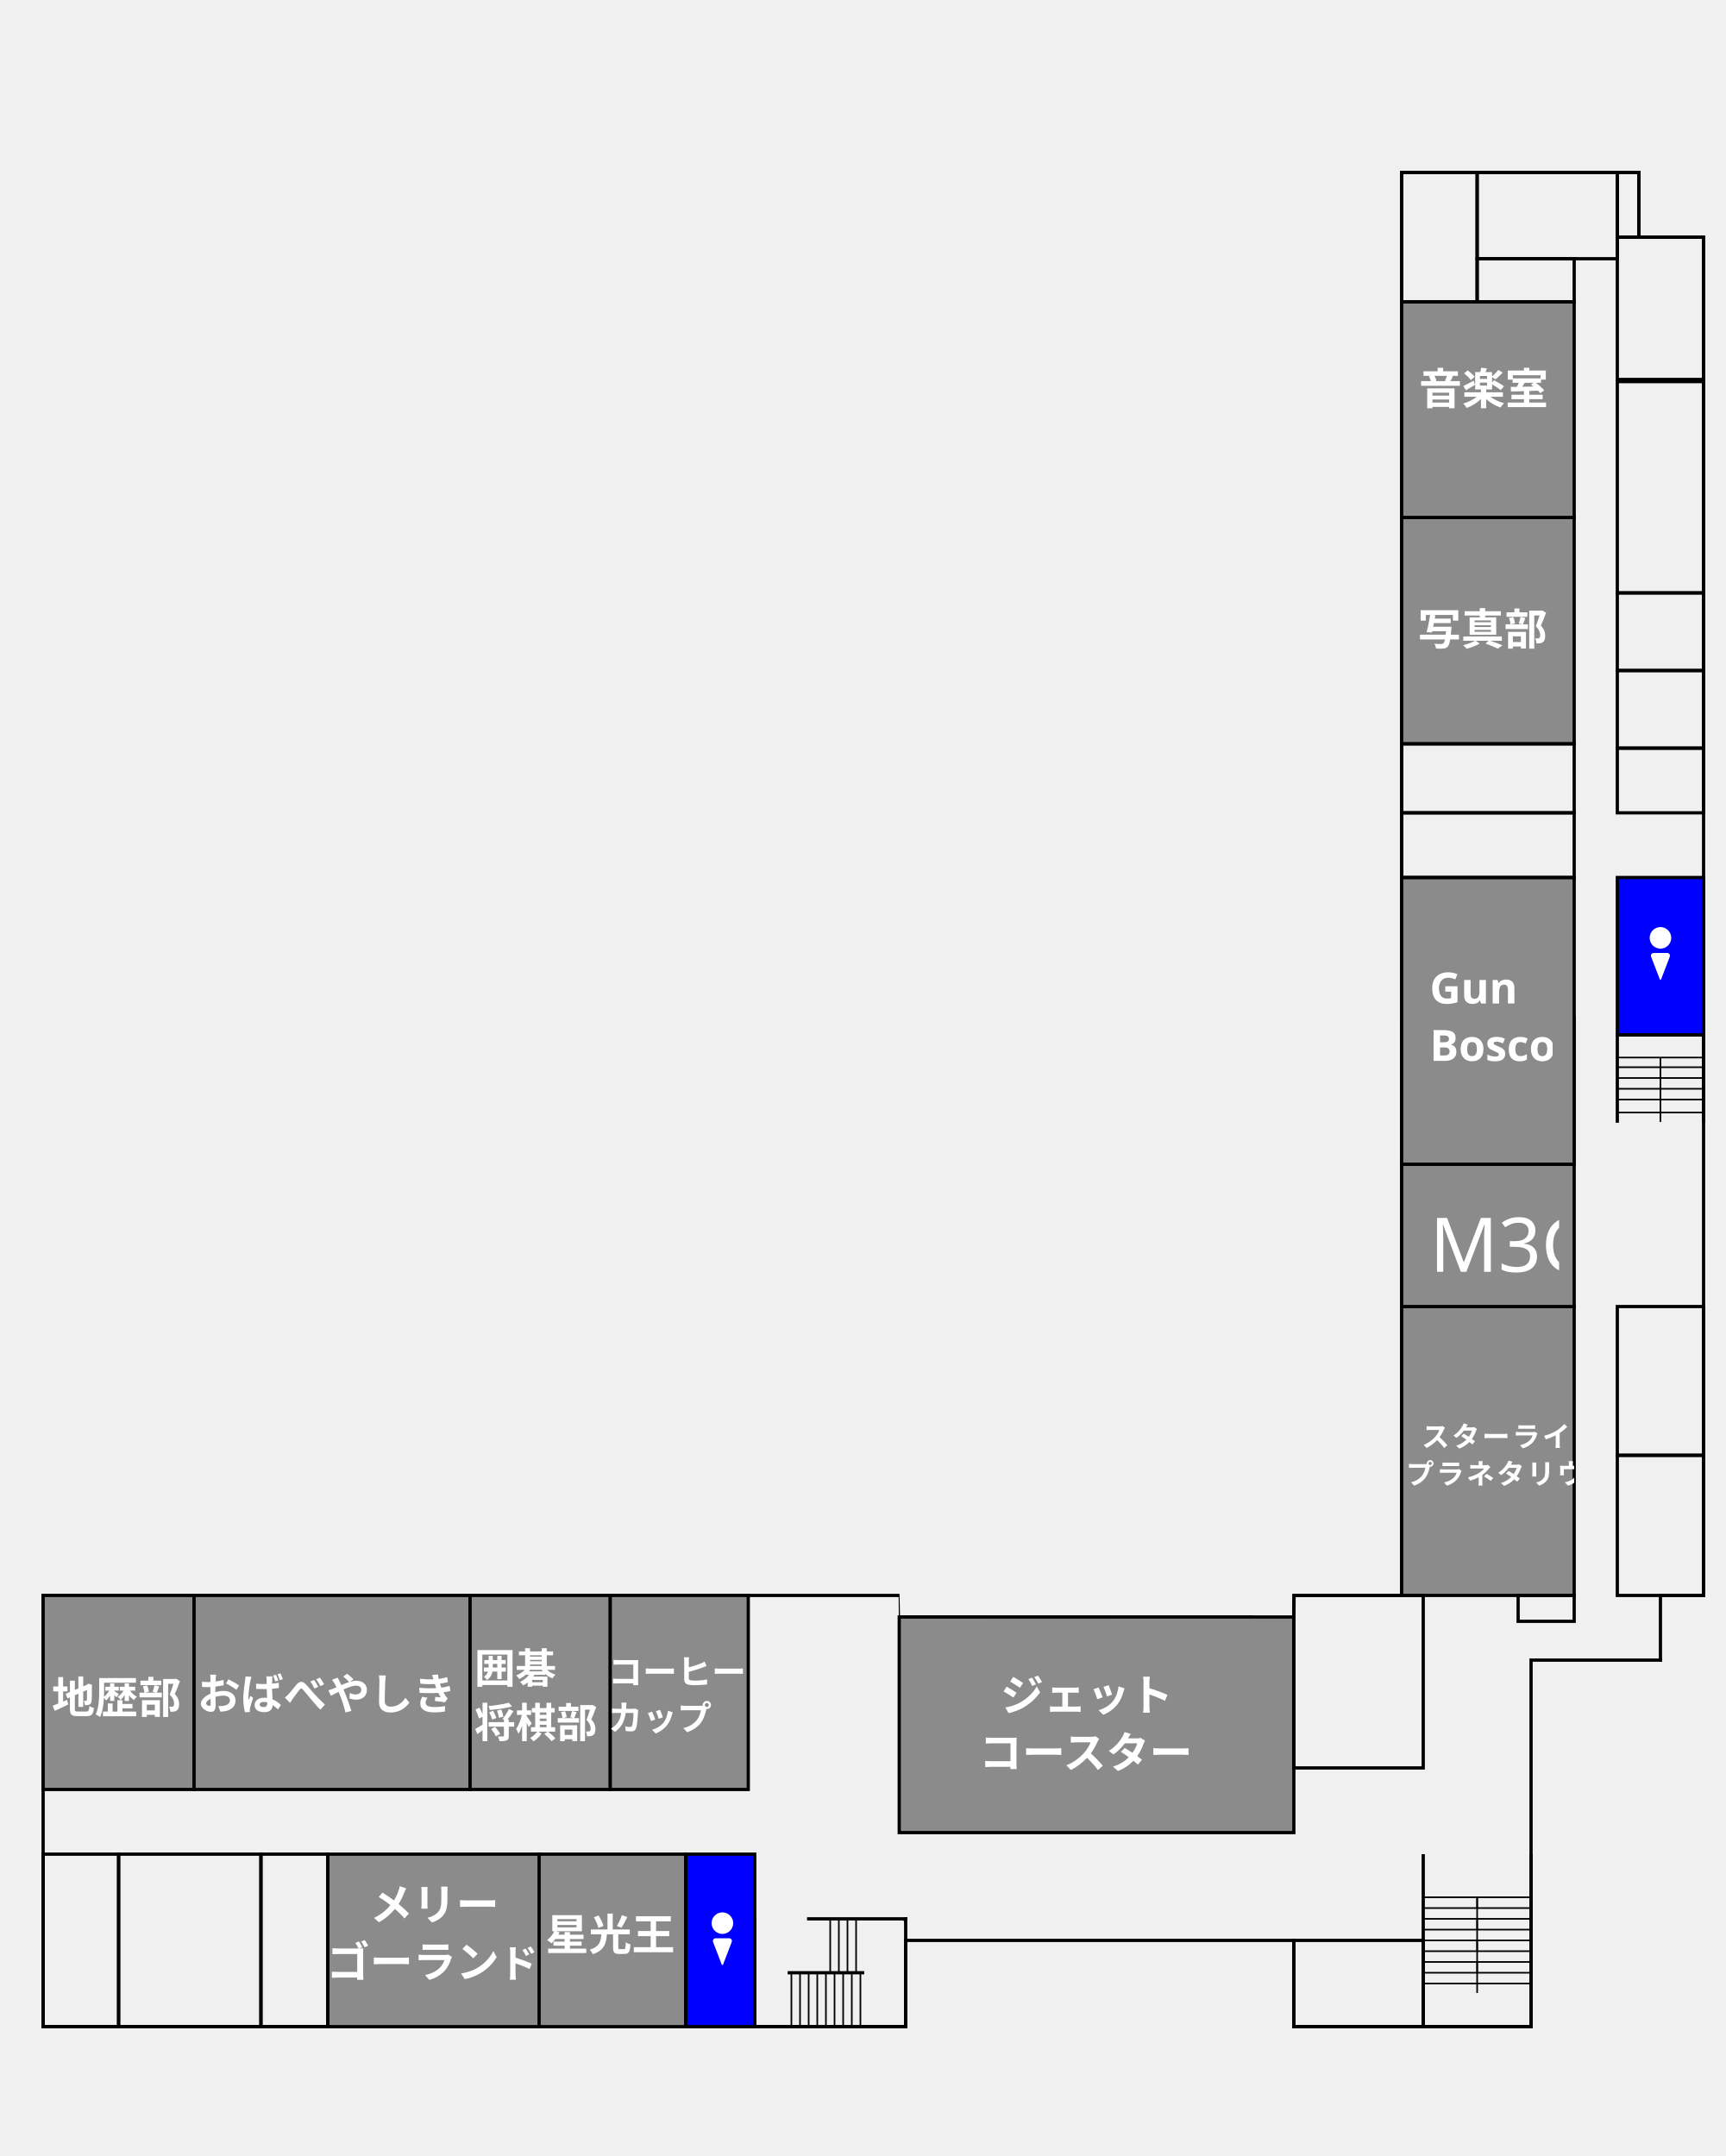
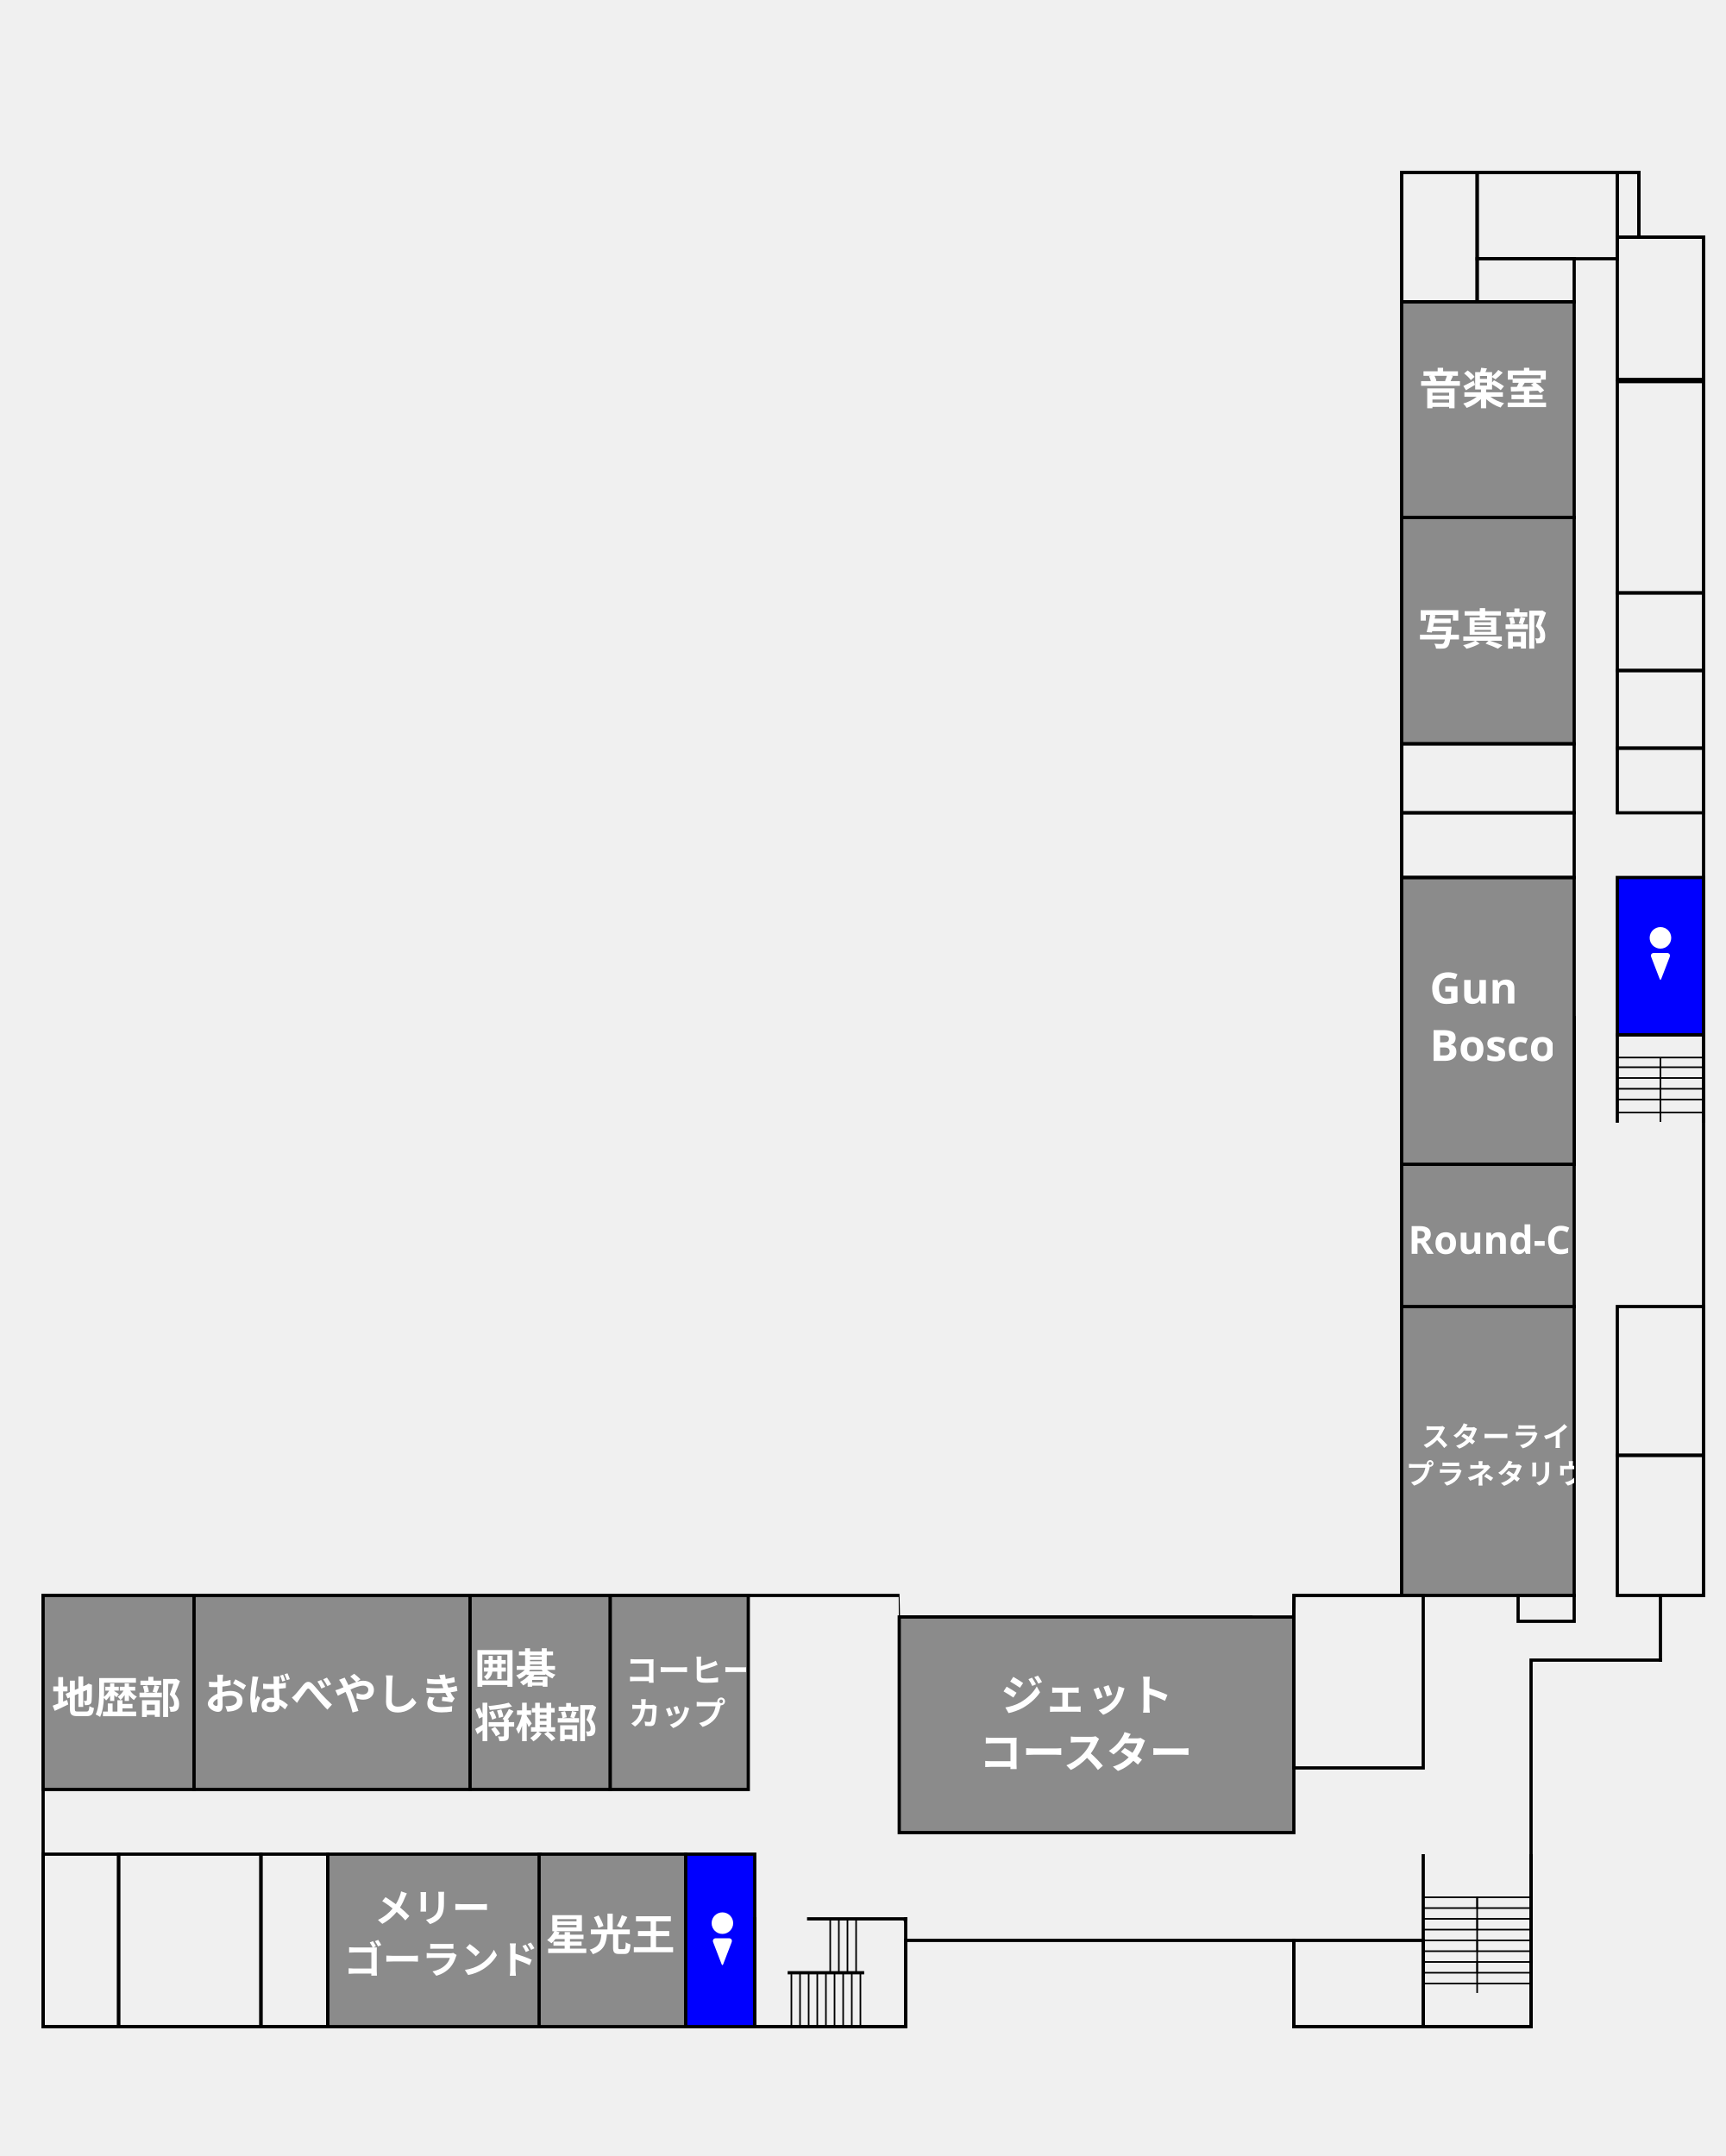
<svg xmlns="http://www.w3.org/2000/svg" style="isolation:isolate" viewBox="0 0 800 1000" width="800pt" height="1000pt">
  <defs>
-     <clipPath id="_clipPath_GWY9VjMCtWkzmyi6dnsHVo689WeSzJy9">
+     <clipPath id="_clipPath_G8g6F7nUuIlJlVBtzaJlXhQ1lK9ZwFS5">
      <rect width="800" height="1000" />
    </clipPath>
  </defs>
-   <g clip-path="url(#_clipPath_GWY9VjMCtWkzmyi6dnsHVo689WeSzJy9)">
+   <g clip-path="url(#_clipPath_G8g6F7nUuIlJlVBtzaJlXhQ1lK9ZwFS5)">
    <g style="isolation:isolate" id="outer">
      <path d=" M 20 740 L 20 940 L 420 940 L 420 900 L 600 900 L 600 940 L 710 940 L 710 910" id="パス" fill="none" vector-effect="non-scaling-stroke" stroke-width="2" stroke="rgb(0,0,0)" stroke-linejoin="miter" stroke-linecap="square" stroke-miterlimit="3" />
      <path d=" M 770 770 L 770 740 L 790 740 L 790 110 L 760 110 L 760 80 L 650 80 L 650 740 C 638.624 740 621.999 740 600.125 740 C 600.094 740.109 600.047 750.234 600 750 C 600 750.141 484.918 750 417 750 C 416.977 749.988 417.012 740.004 417 740 Q 273.68 740 20 740" id="パス" fill="none" vector-effect="non-scaling-stroke" stroke-width="2" stroke="rgb(0,0,0)" stroke-linejoin="miter" stroke-linecap="square" stroke-miterlimit="3" />
      <path d=" M 770 770 L 710 770 L 710 910" id="パス" fill="none" vector-effect="non-scaling-stroke" stroke-width="2" stroke="rgb(0,0,0)" stroke-linejoin="miter" stroke-linecap="square" stroke-miterlimit="3" />
    </g>
    <g style="isolation:isolate" id="booth">
      <path d=" M 20 740 L 90 740 L 90 830 L 20 830 L 20 740 Z " id="maps_H3A" fill="rgb(139,139,139)" vector-effect="non-scaling-stroke" stroke-width="2" stroke="rgb(0,0,0)" stroke-linejoin="miter" stroke-linecap="square" stroke-miterlimit="3" />
      <path d=" M 90 740 L 218 740 L 218 830 L 90 830 L 90 740 Z " id="maps_H3B" fill="rgb(139,139,139)" vector-effect="non-scaling-stroke" stroke-width="2" stroke="rgb(0,0,0)" stroke-linejoin="miter" stroke-linecap="square" stroke-miterlimit="3" />
      <path d=" M 218 740 L 283 740 L 283 830 L 218 830 L 218 740 Z " id="maps_H3D" fill="rgb(139,139,139)" vector-effect="non-scaling-stroke" stroke-width="2" stroke="rgb(0,0,0)" stroke-linejoin="miter" stroke-linecap="square" stroke-miterlimit="3" />
      <path d=" M 283 740 L 347 740 L 347 830 L 283 830 L 283 740 Z " id="maps_H3E" fill="rgb(139,139,139)" vector-effect="non-scaling-stroke" stroke-width="2" stroke="rgb(0,0,0)" stroke-linejoin="miter" stroke-linecap="square" stroke-miterlimit="3" />
      <path d=" M 730 740 L 730 606 L 650 606 L 650 740 L 730 740 Z " id="maps_M3D" fill="rgb(139,139,139)" vector-effect="non-scaling-stroke" stroke-width="2" stroke="rgb(0,0,0)" stroke-linejoin="miter" stroke-linecap="square" stroke-miterlimit="3" />
      <path d=" M 650 540 L 650 472 L 730 472 L 730 540 L 650 540 Z " id="maps_M3B" fill="rgb(139,139,139)" vector-effect="non-scaling-stroke" stroke-width="2" stroke="rgb(0,0,0)" stroke-linejoin="miter" stroke-linecap="square" stroke-miterlimit="3" />
      <path d=" M 650 606 L 650 540 L 730 540 L 730 606 L 650 606 Z " id="maps_M3C" fill="rgb(139,139,139)" vector-effect="non-scaling-stroke" stroke-width="2" stroke="rgb(0,0,0)" stroke-linejoin="miter" stroke-linecap="square" stroke-miterlimit="3" />
      <path d=" M 650 540 L 650 407 L 730 407 L 730 540 L 650 540 Z " id="maps_M3A" fill="rgb(139,139,139)" vector-effect="non-scaling-stroke" stroke-width="2" stroke="rgb(0,0,0)" stroke-linejoin="miter" stroke-linecap="square" stroke-miterlimit="3" />
      <path d=" M 650 345 L 650 240 L 730 240 L 730 345 L 650 345 Z " id="maps_Physics" fill="rgb(139,139,139)" vector-effect="non-scaling-stroke" stroke-width="2" stroke="rgb(0,0,0)" stroke-linejoin="miter" stroke-linecap="square" stroke-miterlimit="3" />
      <path d=" M 650 240 L 650 140 L 730 140 L 730 240 L 650 240 Z " id="maps_Music" fill="rgb(139,139,139)" vector-effect="non-scaling-stroke" stroke-width="2" stroke="rgb(0,0,0)" stroke-linejoin="miter" stroke-linecap="square" stroke-miterlimit="3" />
      <path d=" M 152 860 L 250.5 860 L 250.5 940 L 152 940 L 152 860 Z " id="maps_SNo1" fill="rgb(139,139,139)" vector-effect="non-scaling-stroke" stroke-width="2" stroke="rgb(0,0,0)" stroke-linejoin="miter" stroke-linecap="square" stroke-miterlimit="3" />
      <path d=" M 250 860 L 318 860 L 318 940 L 250 940 L 250 860 Z " id="maps_SNo2" fill="rgb(139,139,139)" vector-effect="non-scaling-stroke" stroke-width="2" stroke="rgb(0,0,0)" stroke-linejoin="miter" stroke-linecap="square" stroke-miterlimit="3" />
      <path d=" M 417 750 L 417 850 L 600 850 L 600 750 L 417 750 Z " id="maps_Lroom" fill="rgb(139,139,139)" vector-effect="non-scaling-stroke" stroke-width="2" stroke="rgb(0,0,0)" stroke-linejoin="miter" stroke-linecap="square" stroke-miterlimit="3" />
    </g>
    <g style="isolation:isolate" id="blank">
      <path d=" M 704 740 L 704 752 L 730 752 L 730 740 L 704 740 Z " id="パス" fill="none" vector-effect="non-scaling-stroke" stroke-width="2" stroke="rgb(0,0,0)" stroke-linejoin="miter" stroke-linecap="square" stroke-miterlimit="3" />
      <path d=" M 750 311 L 750 347 L 790 347 L 790 311 L 750 311 Z " id="パス" fill="none" vector-effect="non-scaling-stroke" stroke-width="2" stroke="rgb(0,0,0)" stroke-linejoin="miter" stroke-linecap="square" stroke-miterlimit="3" />
      <path d=" M 750 275 L 750 311 L 790 311 L 790 275 L 750 275 Z " id="パス" fill="none" vector-effect="non-scaling-stroke" stroke-width="2" stroke="rgb(0,0,0)" stroke-linejoin="miter" stroke-linecap="square" stroke-miterlimit="3" />
      <path d=" M 750 177 L 750 275 L 790 275 L 790 177 L 750 177 Z " id="パス" fill="none" vector-effect="non-scaling-stroke" stroke-width="2" stroke="rgb(0,0,0)" stroke-linejoin="miter" stroke-linecap="square" stroke-miterlimit="3" />
      <path d=" M 750 110 L 750 176 L 790 176 L 790 110 L 750 110 Z " id="パス" fill="none" vector-effect="non-scaling-stroke" stroke-width="2" stroke="rgb(0,0,0)" stroke-linejoin="miter" stroke-linecap="square" stroke-miterlimit="3" />
      <path d=" M 750 347 L 750 377 L 790 377 L 790 347 L 750 347 Z " id="パス" fill="none" vector-effect="non-scaling-stroke" stroke-width="2" stroke="rgb(0,0,0)" stroke-linejoin="miter" stroke-linecap="square" stroke-miterlimit="3" />
      <path d=" M 750 740 L 750 675 L 790 675 L 790 740 L 750 740 Z " id="パス" fill="none" vector-effect="non-scaling-stroke" stroke-width="2" stroke="rgb(0,0,0)" stroke-linejoin="miter" stroke-linecap="square" stroke-miterlimit="3" />
      <path d=" M 750 675 L 750 606 L 790 606 L 790 675 L 750 675 Z " id="Counseling_Room" fill="none" vector-effect="non-scaling-stroke" stroke-width="2" stroke="rgb(0,0,0)" stroke-linejoin="miter" stroke-linecap="square" stroke-miterlimit="3" />
      <path d=" M 20 860 L 20 940 L 55 940 L 55 860 L 20 860 Z " id="StairE" fill="none" vector-effect="non-scaling-stroke" stroke-width="2" stroke="rgb(0,0,0)" stroke-linejoin="miter" stroke-linecap="square" stroke-miterlimit="3" />
      <path d=" M 121 860 L 121 940 L 55 940 L 55 860 L 121 860 Z " id="Audiovisual_Preparation_Room" fill="none" vector-effect="non-scaling-stroke" stroke-width="2" stroke="rgb(0,0,0)" stroke-linejoin="miter" stroke-linecap="square" stroke-miterlimit="3" />
      <path d=" M 650 820 L 660 820 L 660 740 L 600 740 L 600 766.667 L 600 820 L 650 820 Z " id="Student_Guidance_Office" fill="none" vector-effect="non-scaling-stroke" stroke-width="2" stroke="rgb(0,0,0)" stroke-linejoin="miter" stroke-linecap="square" stroke-miterlimit="3" />
      <path d=" M 650 140 L 650 80 L 685 80 L 685 140 L 650 140 Z " id="パス" fill="none" vector-effect="non-scaling-stroke" stroke-width="2" stroke="rgb(0,0,0)" stroke-linejoin="miter" stroke-linecap="square" stroke-miterlimit="3" />
      <path d=" M 703.5 407 L 687.375 407 L 650 407 L 650 377 L 730 377 L 730 407 L 703.5 407 Z " id="パス" fill="none" vector-effect="non-scaling-stroke" stroke-width="2" stroke="rgb(0,0,0)" stroke-linejoin="miter" stroke-linecap="square" stroke-miterlimit="3" />
      <path d=" M 750 110 L 750 80 L 760 80 L 760 110 L 750 110 Z " id="パス" fill="none" vector-effect="non-scaling-stroke" stroke-width="2" stroke="rgb(0,0,0)" stroke-linejoin="miter" stroke-linecap="square" stroke-miterlimit="3" />
      <path d=" M 121 860 L 152 860 L 152 940 L 121 940 L 121 860 Z " id="H1_StaffRoom" fill="none" vector-effect="non-scaling-stroke" stroke-width="2" stroke="rgb(0,0,0)" stroke-linejoin="miter" stroke-linecap="square" stroke-miterlimit="3" />
      <path d=" M 600 900 L 660 900 L 660 940 L 600 940 L 600 900 Z " id="Interview_Room" fill="none" vector-effect="non-scaling-stroke" stroke-width="2" stroke="rgb(0,0,0)" stroke-linejoin="miter" stroke-linecap="square" stroke-miterlimit="3" />
      <path d=" M 710 940 L 660 940 L 660 860 L 660 940 L 710 940 L 710 860 L 710 940 Z " fill-rule="evenodd" id="StairC" fill="none" vector-effect="non-scaling-stroke" stroke-width="2" stroke="rgb(0,0,0)" stroke-linejoin="miter" stroke-linecap="square" stroke-miterlimit="3" />
      <path d=" M 650 377 L 650 345 L 730 345 L 730 345 L 730 377 L 650 377 Z " id="パス" fill="none" vector-effect="non-scaling-stroke" stroke-width="2" stroke="rgb(0,0,0)" stroke-linejoin="miter" stroke-linecap="square" stroke-miterlimit="3" />
      <path d=" M 730 140 L 730 120 L 685 120 L 685 140 L 730 140 Z " id="Path" fill="none" vector-effect="non-scaling-stroke" stroke-width="2" stroke="rgb(0,0,0)" stroke-linejoin="miter" stroke-linecap="square" stroke-miterlimit="3" />
      <path d=" M 750 80 L 685 80 L 685 120 L 750 120 L 750 80 Z " id="パス" fill="none" vector-effect="non-scaling-stroke" stroke-width="2" stroke="rgb(0,0,0)" stroke-linejoin="miter" stroke-linecap="square" stroke-miterlimit="3" />
    </g>
    <g style="isolation:isolate" id="special">
      <path d=" M 750 407 L 790 407 L 790 480 L 750 480 L 750 407 Z " id="パス" fill="rgb(0,0,255)" vector-effect="non-scaling-stroke" stroke-width="2" stroke="rgb(0,0,0)" stroke-linejoin="miter" stroke-linecap="square" stroke-miterlimit="3" />
      <path d=" M 350 860 L 350 940 L 318 940 L 318 860 L 350 860 Z " id="Toilet" fill="rgb(0,0,255)" vector-effect="non-scaling-stroke" stroke-width="2" stroke="rgb(0,0,0)" stroke-linejoin="miter" stroke-linecap="square" stroke-miterlimit="3" />
      <path d=" M 750 520 L 750 480 L 790 480 L 790 520" id="パス" fill="none" vector-effect="non-scaling-stroke" stroke-width="2" stroke="rgb(0,0,0)" stroke-linejoin="miter" stroke-linecap="square" stroke-miterlimit="3" />
      <path d=" M 420 890 L 420 940 L 350 940 L 350 890" id="パス" fill="none" vector-effect="non-scaling-stroke" stroke-width="2" stroke="rgb(0,0,0)" stroke-linejoin="miter" stroke-linecap="square" stroke-miterlimit="3" />
    </g>
    <g style="isolation:isolate" id="Decorations">
      <g style="isolation:isolate" id="stairB">
        <path d=" M 790 490.5 L 776.109 490.5 L 750 490.5 M 750 505 L 770 505 M 750 495 L 770 495 M 750 510 L 770 510 M 750 500 L 770 500 M 750 516 L 770 516 M 770 520 Q 770 502.318 770 491" fill-rule="evenodd" id="複合パス" fill="none" vector-effect="non-scaling-stroke" stroke-width="1" stroke="rgb(0,0,0)" stroke-linejoin="miter" stroke-linecap="square" stroke-miterlimit="3" />
        <path d=" M 790 495 L 770 495 L 770 500 L 790 500 L 790 505 L 770 505 L 770 510 L 790 510 L 790 516 L 770 516" id="パス" fill="none" vector-effect="non-scaling-stroke" stroke-width="1" stroke="rgb(0,0,0)" stroke-linejoin="miter" stroke-linecap="square" stroke-miterlimit="3" />
      </g>
      <g style="isolation:isolate" id="stairC">
        <path d=" M 685 920 L 660 920 L 660 915 L 685 915 L 685 910 L 660 910 L 660 905 L 685 905 L 685 900 L 660 900 L 660 895 L 685 895 L 685 890 L 660 890 L 660 885 L 685 885 L 685 880 L 660 880" id="パス" fill="none" vector-effect="non-scaling-stroke" stroke-width="1" stroke="rgb(0,0,0)" stroke-linejoin="miter" stroke-linecap="square" stroke-miterlimit="3" />
        <path d=" M 685 924 L 685 880 L 685 880 L 710 880 L 710 885 L 685 885 L 685 890 L 710 890 L 710 895 L 685 895 L 685 900 L 710 900 L 710 905 L 685 905 L 685 910 L 710 910 L 710 915 L 685 915 L 685 920 L 710 920" id="パス" fill="none" vector-effect="non-scaling-stroke" stroke-width="1" stroke="rgb(0,0,0)" stroke-linejoin="miter" stroke-linecap="square" stroke-miterlimit="3" />
      </g>
      <g style="isolation:isolate" id="stairD">
        <line x1="420" y1="890" x2="375" y2="890" id="パス" vector-effect="non-scaling-stroke" stroke-width="2" stroke="rgb(0,0,0)" stroke-linejoin="miter" stroke-linecap="square" stroke-miterlimit="3" />
        <line x1="400" y1="915" x2="366" y2="915" id="パス" vector-effect="non-scaling-stroke" stroke-width="2" stroke="rgb(0,0,0)" stroke-linejoin="miter" stroke-linecap="square" stroke-miterlimit="3" />
        <path d=" M 367 916 L 367 940 L 371 940 L 371 915 L 375 915 L 375 940 L 379 940 L 379 915 L 383 915 L 383 940 L 387 940 L 387 915 L 391 915 L 391 940 L 395 940 L 395 915 L 399 915 L 399 940 L 420 940 L 420 892 L 419 890 L 397 890 L 397 915 L 393 915 L 393 890 L 389 890 L 389 915 L 385 915 L 385 890" id="パス" fill="none" vector-effect="non-scaling-stroke" stroke-width="1" stroke="rgb(0,0,0)" stroke-linejoin="miter" stroke-linecap="square" stroke-miterlimit="3" />
      </g>
      <path d=" M 330 892 C 330 889.24 332.24 887 335 887 C 337.76 887 340 889.24 340 892 C 340 894.76 337.76 897 335 897 C 332.24 897 330 894.76 330 892 Z  M 334.641 911.067 L 330.718 900.867 C 330.322 899.836 330.896 899 332 899 L 338 899 C 339.104 899 339.678 899.836 339.282 900.867 L 335.359 911.067 C 335.161 911.582 334.839 911.582 334.641 911.067 Z " fill-rule="evenodd" id="複合パス" fill="rgb(255,255,255)" />
      <path d=" M 765 435 C 765 432.24 767.24 430 770 430 C 772.76 430 775 432.24 775 435 C 775 437.76 772.76 440 770 440 C 767.24 440 765 437.76 765 435 Z  M 769.641 454.067 L 765.718 443.867 C 765.322 442.836 765.896 442 767 442 L 773 442 C 774.104 442 774.678 442.836 774.282 443.867 L 770.359 454.067 C 770.161 454.582 769.839 454.582 769.641 454.067 Z " fill-rule="evenodd" id="複合パス" fill="rgb(255,255,255)" />
      <g style="isolation:isolate" id="Text">
-         <g clip-path="url(#_clipPath_Q73lYVpOR6SN2fQ34SE0Ky2WiPyo91zI)">
+         <g clip-path="url(#_clipPath_guHL5lXzOC13vtaCB2lq8JMIDBvNgCWE)">
          <text transform="matrix(1,0,0,1,24,794.582)" id="テキスト" style="font-family:'Yu Gothic UI';font-weight:700;font-size:20px;font-style:normal;fill:#ffffff;stroke:none;">地歴部</text>
        </g>
        <defs>
-           <clipPath id="_clipPath_Q73lYVpOR6SN2fQ34SE0Ky2WiPyo91zI">
+           <clipPath id="_clipPath_guHL5lXzOC13vtaCB2lq8JMIDBvNgCWE">
            <rect x="0" y="0" width="62" height="26.602" transform="matrix(1,0,0,1,24,773)" />
          </clipPath>
        </defs>
-         <g clip-path="url(#_clipPath_HZdC3edy4fOt8ZMVnaaR9HLJOQHaLxmy)">
-           <text transform="matrix(1,0,0,1,282,781.266)" id="テキスト" style="font-family:'Yu Gothic UI';font-weight:700;font-size:16px;font-style:normal;fill:#ffffff;stroke:none;">コーヒー</text>
-           <text transform="matrix(1,0,0,1,282,802.547)" id="テキスト" style="font-family:'Yu Gothic UI';font-weight:700;font-size:16px;font-style:normal;fill:#ffffff;stroke:none;">カップ</text>
+         <g clip-path="url(#_clipPath_f1MSTz3uKOAC0Lur0sHvZDGqVwhpr6LR)">
+           <text transform="matrix(1,0,0,1,290,780.187)" id="テキスト" style="font-family:'Yu Gothic UI';font-weight:700;font-size:15px;font-style:normal;fill:#ffffff;stroke:none;">コーヒー</text>
+           <text transform="matrix(1,0,0,1,291.5,800.138)" id="テキスト" style="font-family:'Yu Gothic UI';font-weight:700;font-size:15px;font-style:normal;fill:#ffffff;stroke:none;">カップ</text>
        </g>
        <defs>
-           <clipPath id="_clipPath_HZdC3edy4fOt8ZMVnaaR9HLJOQHaLxmy">
-             <rect x="0" y="0" width="66" height="106.406" transform="matrix(1,0,0,1,282,764)" />
+           <clipPath id="_clipPath_f1MSTz3uKOAC0Lur0sHvZDGqVwhpr6LR">
+             <rect x="0" y="0" width="62" height="46" transform="matrix(1,0,0,1,284,764)" />
          </clipPath>
        </defs>
-         <g clip-path="url(#_clipPath_EZOxVjIVZQuzij3nJf2YS7cooU0AYiOd)">
+         <g clip-path="url(#_clipPath_1JeRYAHdsnOuCeXgppR87X0rUl2zUBWc)">
          <text transform="matrix(1,0,0,1,253,904.582)" id="テキスト" style="font-family:'Yu Gothic UI';font-weight:700;font-size:20px;font-style:normal;fill:#ffffff;stroke:none;">星光王</text>
        </g>
        <defs>
-           <clipPath id="_clipPath_EZOxVjIVZQuzij3nJf2YS7cooU0AYiOd">
+           <clipPath id="_clipPath_1JeRYAHdsnOuCeXgppR87X0rUl2zUBWc">
            <rect x="0" y="0" width="70" height="30" transform="matrix(1,0,0,1,249,883)" />
          </clipPath>
        </defs>
-         <g clip-path="url(#_clipPath_u1sf5e07YkL3s8XK9onGjsX9QUqSgsGc)">
-           <text transform="matrix(1,0,0,1,171.5,890.582)" id="テキスト" style="font-family:'Yu Gothic UI';font-weight:700;font-size:20px;font-style:normal;fill:#ffffff;stroke:none;">メリー</text>
-           <text transform="matrix(1,0,0,1,151.5,917.184)" id="テキスト" style="font-family:'Yu Gothic UI';font-weight:700;font-size:20px;font-style:normal;fill:#ffffff;stroke:none;">ゴーラン</text>
-           <text transform="matrix(1,0,0,1,231.5,917.184)" id="テキスト" style="font-family:'Yu Gothic UI';font-weight:700;font-size:18px;font-style:normal;fill:#ffffff;stroke:none;">ド</text>
+         <g clip-path="url(#_clipPath_6U6JH4Qyy5YUq6auC6C8OIT5xna6Nc6Z)">
+           <text transform="matrix(1,0,0,1,173.5,891.424)" id="テキスト" style="font-family:'Yu Gothic UI';font-weight:700;font-size:18px;font-style:normal;fill:#ffffff;stroke:none;">メリー</text>
+           <text transform="matrix(1,0,0,1,159.5,915.365)" id="テキスト" style="font-family:'Yu Gothic UI';font-weight:700;font-size:18px;font-style:normal;fill:#ffffff;stroke:none;">ゴーランド</text>
        </g>
        <defs>
-           <clipPath id="_clipPath_u1sf5e07YkL3s8XK9onGjsX9QUqSgsGc">
-             <rect x="0" y="0" width="107" height="80" transform="matrix(1,0,0,1,149,869)" />
+           <clipPath id="_clipPath_6U6JH4Qyy5YUq6auC6C8OIT5xna6Nc6Z">
+             <rect x="0" y="0" width="95" height="80" transform="matrix(1,0,0,1,154,872)" />
          </clipPath>
        </defs>
-         <g clip-path="url(#_clipPath_d4vNqNG3zHn36tf65HGDfu3f9Cf6cn7O)">
+         <g clip-path="url(#_clipPath_xdVfH55GXtf3yDoEpx1yp7pr87bU0Cuj)">
          <text transform="matrix(1,0,0,1,220,780.633)" id="テキスト" style="font-family:'Yu Gothic UI';font-weight:700;font-size:19px;font-style:normal;fill:#ffffff;stroke:none;">囲碁</text>
          <text transform="matrix(1,0,0,1,220,805.904)" id="テキスト" style="font-family:'Yu Gothic UI';font-weight:700;font-size:19px;font-style:normal;fill:#ffffff;stroke:none;">将棋部</text>
        </g>
        <defs>
-           <clipPath id="_clipPath_d4vNqNG3zHn36tf65HGDfu3f9Cf6cn7O">
+           <clipPath id="_clipPath_xdVfH55GXtf3yDoEpx1yp7pr87bU0Cuj">
            <rect x="0" y="0" width="66" height="49.87" transform="matrix(1,0,0,1,220,760.13)" />
          </clipPath>
        </defs>
-         <g clip-path="url(#_clipPath_VmIjl71Oqg0X24ywkB5Doaw67ObznY7J)">
-           <text transform="matrix(1,0,0,1,91.5,792.98)" id="テキスト" style="font-family:'Yu Gothic UI';font-weight:700;font-size:20px;font-style:normal;fill:#ffffff;stroke:none;">おばべやしき</text>
+         <g clip-path="url(#_clipPath_VO64hQiuHavRcrRfOm9T2qUiWlR4ahjq)">
+           <text transform="matrix(1,0,0,1,94.75,792.98)" id="テキスト" style="font-family:'Yu Gothic UI';font-weight:700;font-size:20px;font-style:normal;fill:#ffffff;stroke:none;">おばべやしき</text>
        </g>
        <defs>
-           <clipPath id="_clipPath_VmIjl71Oqg0X24ywkB5Doaw67ObznY7J">
+           <clipPath id="_clipPath_VO64hQiuHavRcrRfOm9T2qUiWlR4ahjq">
            <rect x="0" y="0" width="128.5" height="53.203" transform="matrix(1,0,0,1,91.5,771.398)" />
          </clipPath>
        </defs>
-         <g clip-path="url(#_clipPath_yfcqX8WKzYV5YhQsU3R2QYR5smmCS6tP)">
+         <g clip-path="url(#_clipPath_gDcrAI33nhhvv5cWSo3elc96907dd7vl)">
          <text transform="matrix(1,0,0,1,464,793.495)" id="テキスト" style="font-family:'Yu Gothic UI';font-weight:700;font-size:20px;font-style:normal;fill:#ffffff;stroke:none;">ジェット</text>
          <text transform="matrix(1,0,0,1,454,820.097)" id="テキスト" style="font-family:'Yu Gothic UI';font-weight:700;font-size:20px;font-style:normal;fill:#ffffff;stroke:none;">コースター</text>
        </g>
        <defs>
-           <clipPath id="_clipPath_yfcqX8WKzYV5YhQsU3R2QYR5smmCS6tP">
+           <clipPath id="_clipPath_gDcrAI33nhhvv5cWSo3elc96907dd7vl">
            <rect x="0" y="0" width="110" height="58.087" transform="matrix(1,0,0,1,450,771.913)" />
          </clipPath>
        </defs>
-         <g clip-path="url(#_clipPath_FI3u0t4nwIljy4q3PIHFWTkB0bmZoGAZ)">
+         <g clip-path="url(#_clipPath_qvLNmIWt7V6H1XlTd6imQYaL3jngTnv7)">
          <text transform="matrix(1,0,0,1,659.224,671.028)" id="テキスト" style="font-family:'Yu Gothic UI';font-weight:700;font-size:13px;font-style:normal;font-variant-ligatures:none;letter-spacing:1;fill:#ffffff;stroke:none;">スターライト</text>
          <text transform="matrix(1,0,0,1,652.012,688.319)" id="テキスト" style="font-family:'Yu Gothic UI';font-weight:700;font-size:13px;font-style:normal;font-variant-ligatures:none;letter-spacing:1;fill:#ffffff;stroke:none;">プラネタリウム</text>
        </g>
        <defs>
-           <clipPath id="_clipPath_FI3u0t4nwIljy4q3PIHFWTkB0bmZoGAZ">
+           <clipPath id="_clipPath_qvLNmIWt7V6H1XlTd6imQYaL3jngTnv7">
            <rect x="0" y="0" width="78" height="34.582" transform="matrix(1,0,0,1,652,657)" />
          </clipPath>
        </defs>
-         <g clip-path="url(#_clipPath_UHAXIIUSQHwzXmRzXYdkUlPlceQRcyrf)">
-           <text transform="matrix(1,0,0,1,663,589.885)" id="テキスト" style="font-family:'Oswald';font-weight:400;font-size:35px;font-style:normal;fill:#ffffff;stroke:none;">M3C</text>
+         <g clip-path="url(#_clipPath_v5dUYiGbYJT7HqIDQnToFdz5qmFjir8v)">
+           <text transform="matrix(1,0,0,1,653,581.554)" id="テキスト" style="font-family:'Yu Gothic UI';font-weight:700;font-size:18px;font-style:normal;fill:#ffffff;stroke:none;">Round-C</text>
        </g>
        <defs>
-           <clipPath id="_clipPath_UHAXIIUSQHwzXmRzXYdkUlPlceQRcyrf">
-             <rect x="0" y="0" width="60" height="51.87" transform="matrix(1,0,0,1,663,548.13)" />
+           <clipPath id="_clipPath_v5dUYiGbYJT7HqIDQnToFdz5qmFjir8v">
+             <rect x="0" y="0" width="75" height="23.941" transform="matrix(1,0,0,1,653,562.13)" />
          </clipPath>
        </defs>
-         <g clip-path="url(#_clipPath_iGhv0Dhqf9UMyMluz2TQ9bliCRNrbi86)">
+         <g clip-path="url(#_clipPath_fNv2lYiSZAD0ljzAaIRzfriKrS3U5G0R)">
          <text transform="matrix(1,0,0,1,663,465.452)" id="テキスト" style="font-family:'Yu Gothic UI';font-weight:700;font-size:20px;font-style:normal;fill:#ffffff;stroke:none;">Gun </text>
          <text transform="matrix(1,0,0,1,663,492.054)" id="テキスト" style="font-family:'Yu Gothic UI';font-weight:700;font-size:20px;font-style:normal;fill:#ffffff;stroke:none;">Bosco</text>
        </g>
        <defs>
-           <clipPath id="_clipPath_iGhv0Dhqf9UMyMluz2TQ9bliCRNrbi86">
+           <clipPath id="_clipPath_fNv2lYiSZAD0ljzAaIRzfriKrS3U5G0R">
            <rect x="0" y="0" width="57" height="53.203" transform="matrix(1,0,0,1,663,443.87)" />
          </clipPath>
        </defs>
-         <g clip-path="url(#_clipPath_fScm002SC0Fe6xKrvLnckVw25wSFXT87)">
+         <g clip-path="url(#_clipPath_Cugd10r52NWJhowSEwmSNzziZmsi69Xu)">
          <text transform="matrix(1,0,0,1,657.5,299.062)" id="テキスト" style="font-family:'Yu Gothic UI';font-weight:700;font-size:20px;font-style:normal;fill:#ffffff;stroke:none;">写真部</text>
        </g>
        <defs>
-           <clipPath id="_clipPath_fScm002SC0Fe6xKrvLnckVw25wSFXT87">
+           <clipPath id="_clipPath_Cugd10r52NWJhowSEwmSNzziZmsi69Xu">
            <rect x="0" y="0" width="62" height="26.602" transform="matrix(1,0,0,1,657.5,277.48)" />
          </clipPath>
        </defs>
-         <g clip-path="url(#_clipPath_JWXhR2Acdkyrwrl12pq8g40obDNtH10X)">
+         <g clip-path="url(#_clipPath_1QwYNda01fhRxoBDAIIIi2RY9fWEkHcO)">
          <text transform="matrix(1,0,0,1,658,187.582)" id="テキスト" style="font-family:'Yu Gothic UI';font-weight:700;font-size:20px;font-style:normal;fill:#ffffff;stroke:none;">音楽室</text>
        </g>
        <defs>
-           <clipPath id="_clipPath_JWXhR2Acdkyrwrl12pq8g40obDNtH10X">
+           <clipPath id="_clipPath_1QwYNda01fhRxoBDAIIIi2RY9fWEkHcO">
            <rect x="0" y="0" width="77" height="26.602" transform="matrix(1,0,0,1,658,166)" />
          </clipPath>
        </defs>
      </g>
    </g>
  </g>
</svg>
